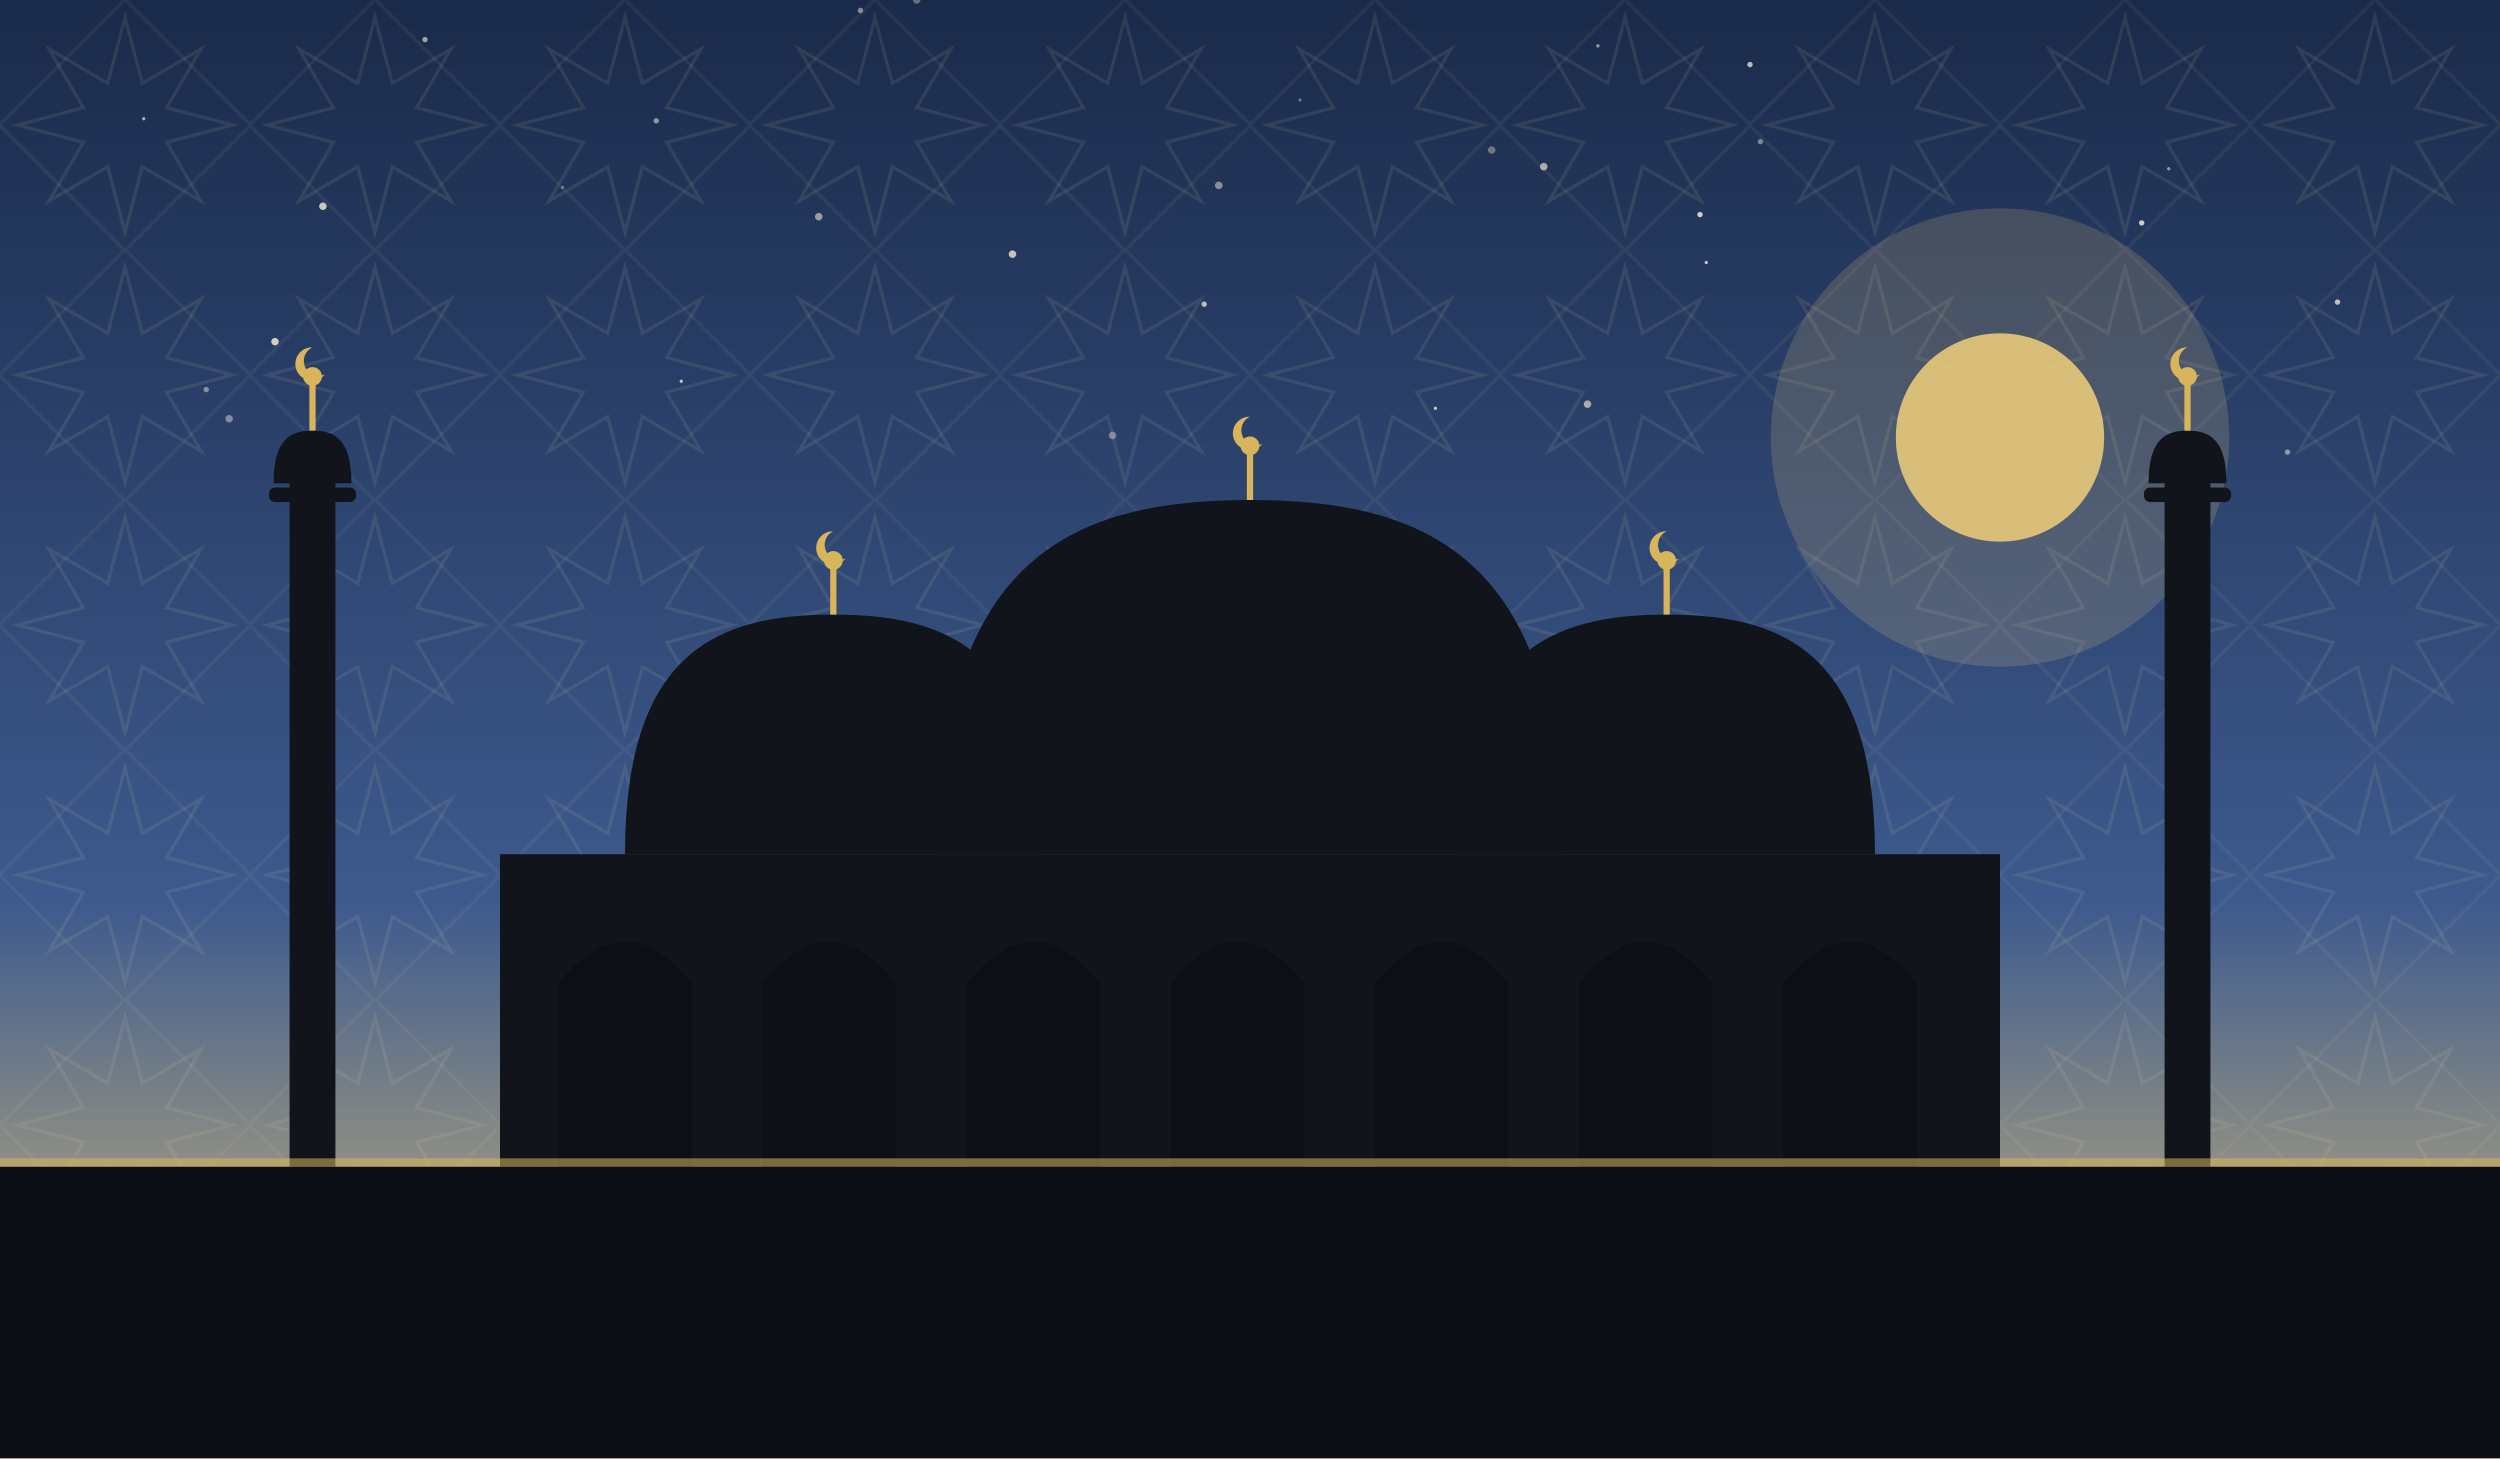
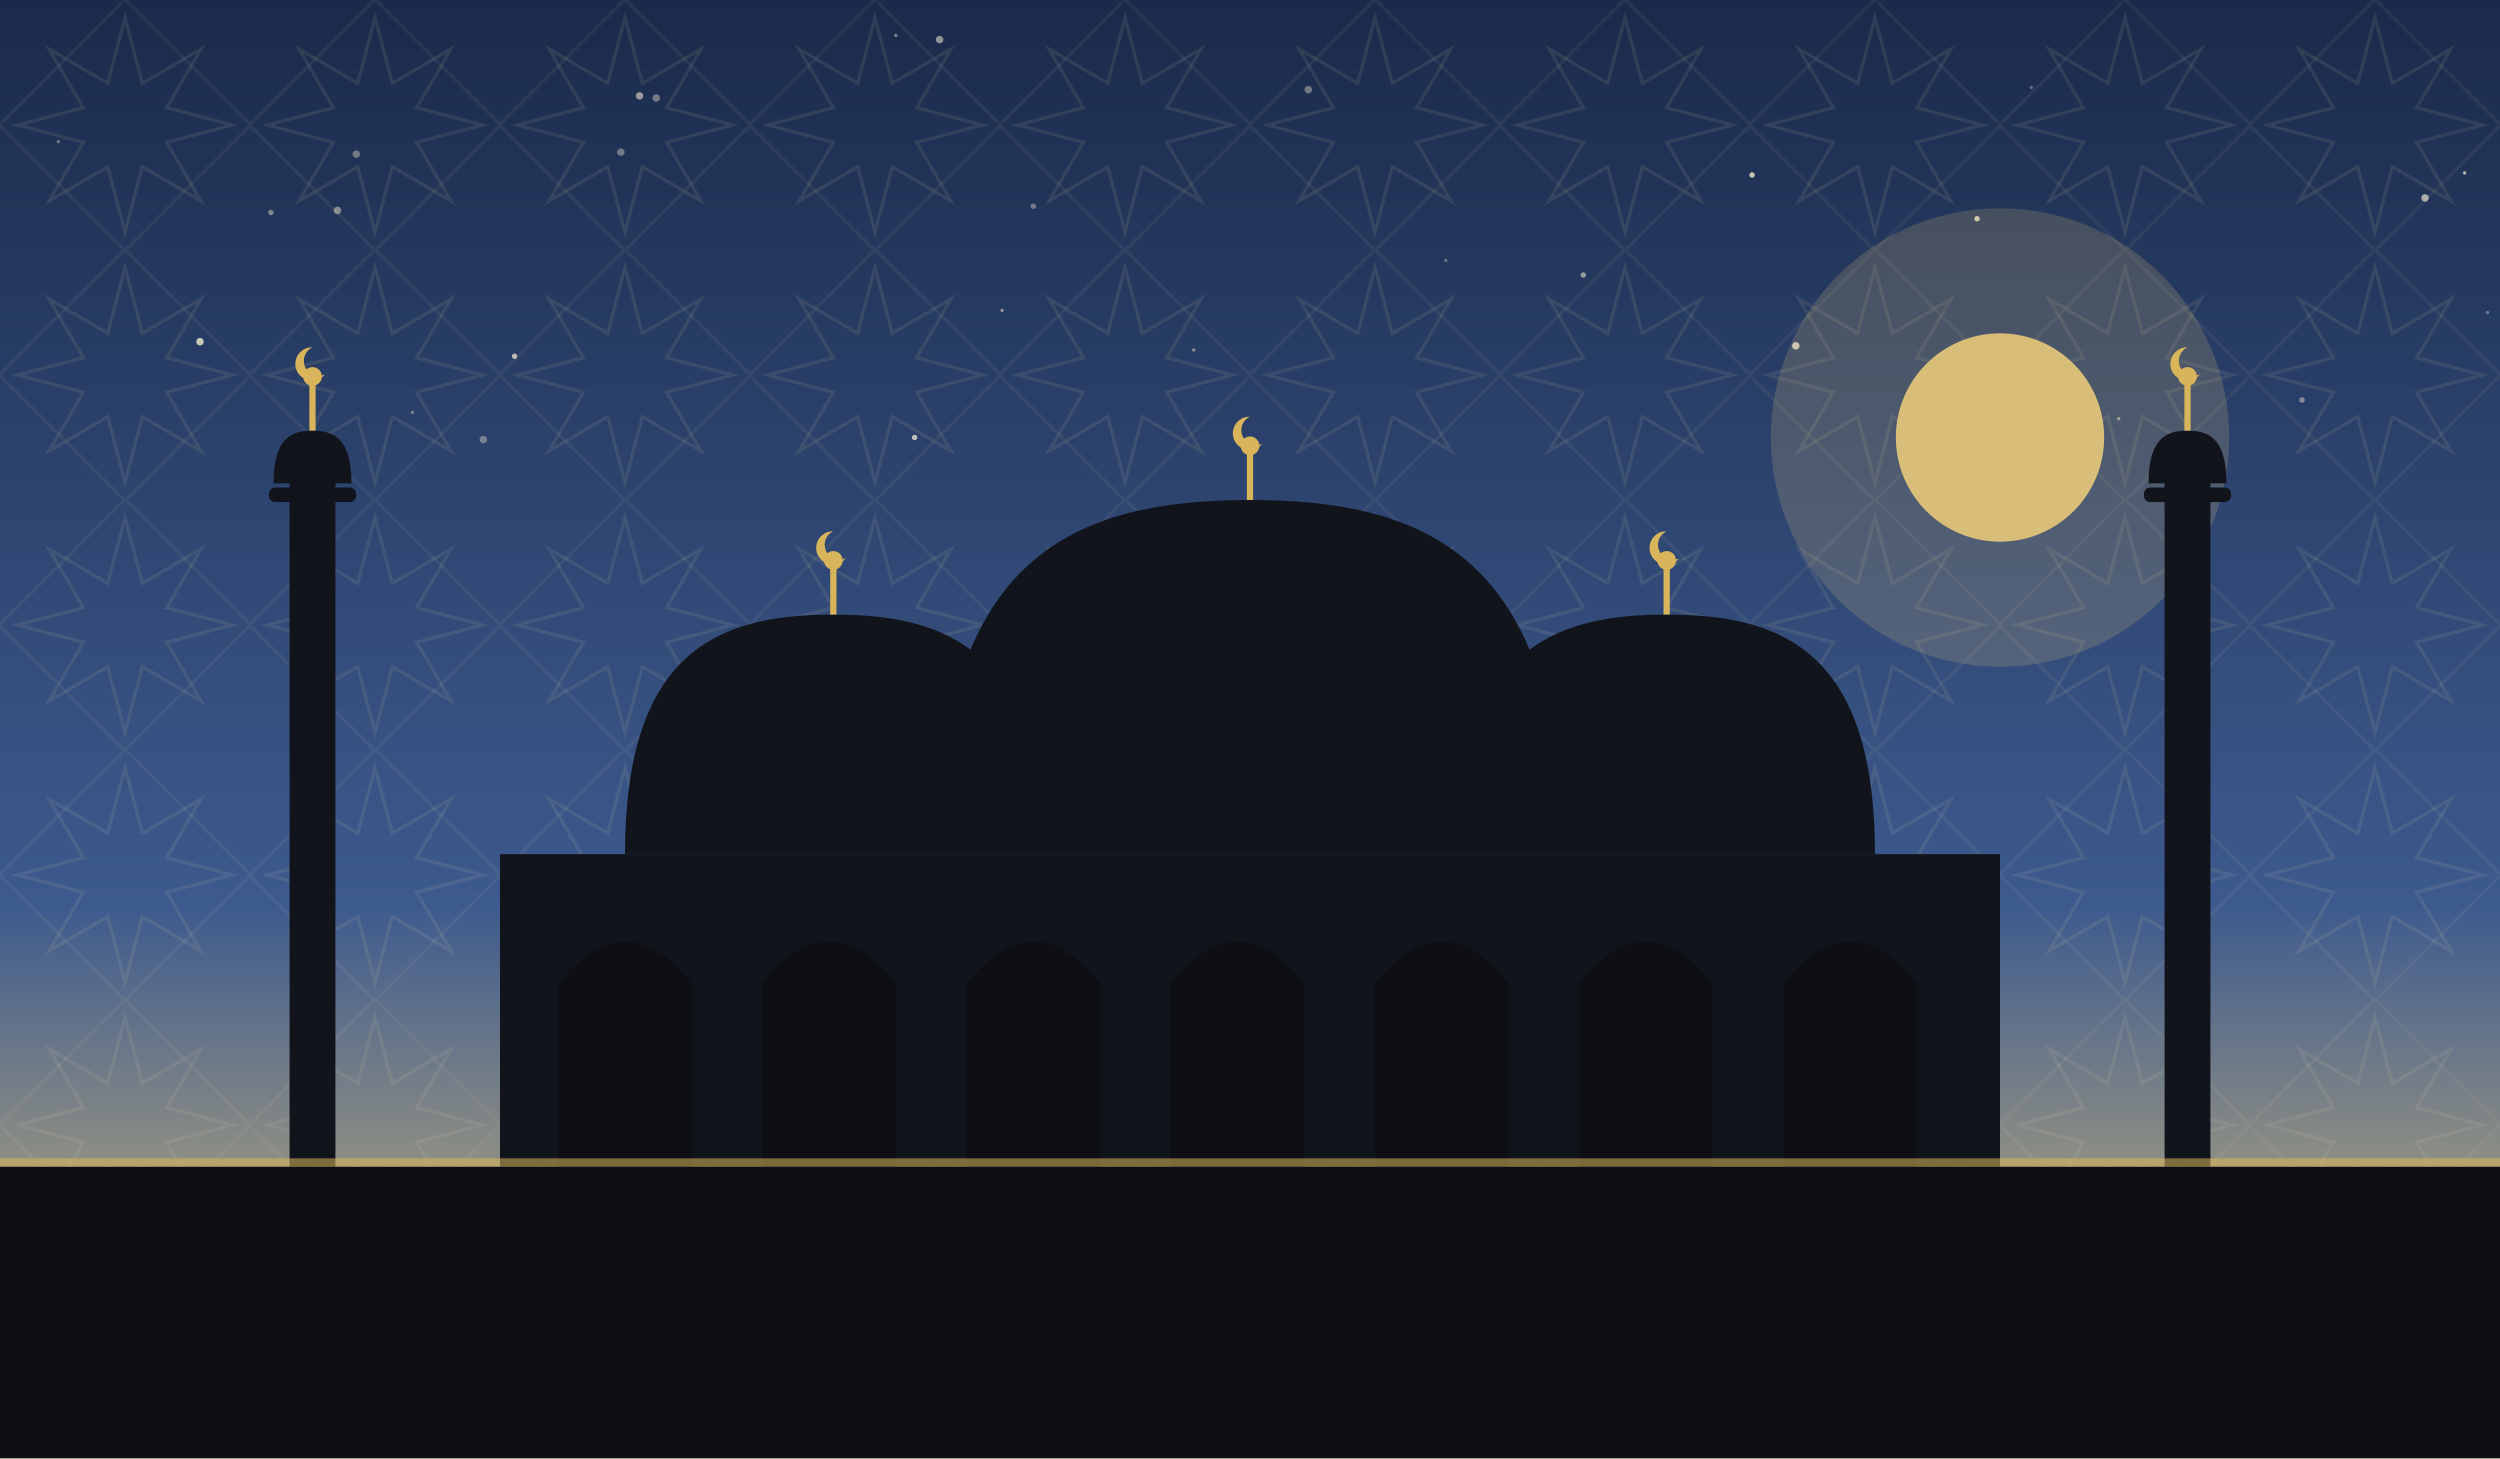
<svg xmlns="http://www.w3.org/2000/svg" viewBox="0 0 1200 700" role="img">
  <defs>
    <linearGradient id="sky" x1="0" y1="0" x2="0" y2="1">
      <stop offset="0" stop-color="#1a2a4a" />
      <stop offset="0.62" stop-color="#3d5a8e" />
      <stop offset="1" stop-color="#e8c97a" />
    </linearGradient>
    <pattern id="g1" width="120" height="120" patternUnits="userSpaceOnUse">
      <polygon points="111.6,60.0 80.0,68.3 96.5,96.5 68.3,80.0 60.0,111.6 51.7,80.0 23.5,96.5 40.0,68.3 8.4,60.0 40.0,51.7 23.5,23.5 51.7,40.0 60.0,8.4 68.3,40.0 96.5,23.5 80.0,51.7" fill="none" stroke="#e8d9a8" stroke-width="1.6" opacity="0.1" />
      <rect x="17.4" y="17.4" width="85.2" height="85.2" fill="none" stroke="#e8d9a8" stroke-width="1.6" opacity="0.07" transform="rotate(45 60.0 60.0)" />
    </pattern>
  </defs>
  <rect width="1200" height="700" fill="url(#sky)" />
  <rect width="1200" height="700" fill="url(#g1)" />
-   <circle cx="440" cy="0" r="1.8" fill="#f7ecd2" opacity="0.35" />
-   <circle cx="1098" cy="217" r="1.3" fill="#f7ecd2" opacity="0.51" />
-   <circle cx="69" cy="57" r="0.8" fill="#f7ecd2" opacity="0.68" />
-   <circle cx="689" cy="196" r="0.8" fill="#f7ecd2" opacity="0.79" />
-   <circle cx="486" cy="122" r="1.8" fill="#f7ecd2" opacity="0.77" />
-   <circle cx="204" cy="19" r="1.3" fill="#f7ecd2" opacity="0.61" />
-   <circle cx="155" cy="99" r="1.8" fill="#f7ecd2" opacity="0.80" />
-   <circle cx="315" cy="58" r="1.3" fill="#f7ecd2" opacity="0.55" />
-   <circle cx="132" cy="164" r="1.8" fill="#f7ecd2" opacity="0.83" />
-   <circle cx="110" cy="201" r="1.8" fill="#f7ecd2" opacity="0.45" />
-   <circle cx="1041" cy="81" r="0.8" fill="#f7ecd2" opacity="0.56" />
-   <circle cx="741" cy="80" r="1.8" fill="#f7ecd2" opacity="0.65" />
-   <circle cx="578" cy="146" r="1.3" fill="#f7ecd2" opacity="0.73" />
-   <circle cx="816" cy="103" r="1.3" fill="#f7ecd2" opacity="0.83" />
-   <circle cx="327" cy="183" r="0.8" fill="#f7ecd2" opacity="0.76" />
-   <circle cx="767" cy="22" r="0.8" fill="#f7ecd2" opacity="0.59" />
-   <circle cx="624" cy="48" r="0.8" fill="#f7ecd2" opacity="0.37" />
-   <circle cx="1122" cy="145" r="1.3" fill="#f7ecd2" opacity="0.75" />
-   <circle cx="413" cy="5" r="1.3" fill="#f7ecd2" opacity="0.50" />
-   <circle cx="393" cy="104" r="1.8" fill="#f7ecd2" opacity="0.57" />
-   <circle cx="270" cy="90" r="0.8" fill="#f7ecd2" opacity="0.35" />
-   <circle cx="1028" cy="107" r="1.3" fill="#f7ecd2" opacity="0.81" />
-   <circle cx="99" cy="187" r="1.3" fill="#f7ecd2" opacity="0.48" />
-   <circle cx="819" cy="126" r="0.8" fill="#f7ecd2" opacity="0.79" />
-   <circle cx="716" cy="72" r="1.8" fill="#f7ecd2" opacity="0.37" />
-   <circle cx="534" cy="209" r="1.8" fill="#f7ecd2" opacity="0.41" />
-   <circle cx="585" cy="89" r="1.8" fill="#f7ecd2" opacity="0.50" />
-   <circle cx="845" cy="68" r="1.3" fill="#f7ecd2" opacity="0.45" />
-   <circle cx="762" cy="194" r="1.8" fill="#f7ecd2" opacity="0.63" />
-   <circle cx="840" cy="31" r="1.3" fill="#f7ecd2" opacity="0.75" />
+   <circle cx="198" cy="198" r="0.8" fill="#f7ecd2" opacity="0.39" />
+   <circle cx="232" cy="211" r="1.8" fill="#f7ecd2" opacity="0.37" />
+   <circle cx="451" cy="19" r="1.8" fill="#f7ecd2" opacity="0.54" />
+   <circle cx="975" cy="42" r="0.8" fill="#f7ecd2" opacity="0.35" />
+   <circle cx="964" cy="200" r="0.8" fill="#f7ecd2" opacity="0.35" />
+   <circle cx="298" cy="73" r="1.8" fill="#f7ecd2" opacity="0.39" />
+   <circle cx="1017" cy="201" r="0.8" fill="#f7ecd2" opacity="0.52" />
+   <circle cx="841" cy="84" r="1.3" fill="#f7ecd2" opacity="0.79" />
+   <circle cx="130" cy="102" r="1.3" fill="#f7ecd2" opacity="0.45" />
+   <circle cx="1164" cy="95" r="1.8" fill="#f7ecd2" opacity="0.65" />
+   <circle cx="1183" cy="83" r="0.8" fill="#f7ecd2" opacity="0.74" />
+   <circle cx="307" cy="46" r="1.8" fill="#f7ecd2" opacity="0.57" />
+   <circle cx="96" cy="164" r="1.8" fill="#f7ecd2" opacity="0.79" />
+   <circle cx="430" cy="17" r="0.8" fill="#f7ecd2" opacity="0.45" />
+   <circle cx="949" cy="105" r="1.3" fill="#f7ecd2" opacity="0.80" />
+   <circle cx="573" cy="168" r="0.8" fill="#f7ecd2" opacity="0.49" />
+   <circle cx="862" cy="166" r="1.8" fill="#f7ecd2" opacity="0.77" />
+   <circle cx="496" cy="99" r="1.3" fill="#f7ecd2" opacity="0.39" />
+   <circle cx="315" cy="47" r="1.8" fill="#f7ecd2" opacity="0.40" />
+   <circle cx="439" cy="210" r="1.3" fill="#f7ecd2" opacity="0.75" />
+   <circle cx="28" cy="68" r="0.8" fill="#f7ecd2" opacity="0.39" />
+   <circle cx="162" cy="101" r="1.8" fill="#f7ecd2" opacity="0.47" />
+   <circle cx="481" cy="149" r="0.8" fill="#f7ecd2" opacity="0.54" />
+   <circle cx="1105" cy="192" r="1.3" fill="#f7ecd2" opacity="0.45" />
+   <circle cx="1194" cy="150" r="0.8" fill="#f7ecd2" opacity="0.35" />
+   <circle cx="628" cy="43" r="1.8" fill="#f7ecd2" opacity="0.39" />
+   <circle cx="247" cy="171" r="1.3" fill="#f7ecd2" opacity="0.72" />
+   <circle cx="171" cy="74" r="1.8" fill="#f7ecd2" opacity="0.39" />
+   <circle cx="760" cy="132" r="1.3" fill="#f7ecd2" opacity="0.55" />
+   <circle cx="694" cy="125" r="0.8" fill="#f7ecd2" opacity="0.35" />
  <circle cx="960" cy="210" r="110" fill="#e8c97a" opacity="0.18" />
  <circle cx="960" cy="210" r="50" fill="#e8c97a" opacity="0.9" />
  <rect x="240" y="410" width="720" height="150" fill="#12141c" />
  <path d="M 268 560 L 268 472 Q 300 432 332 472 L 332 560 Z" fill="#0c0e14" opacity="0.9" />
  <path d="M 366 560 L 366 472 Q 398 432 430 472 L 430 560 Z" fill="#0c0e14" opacity="0.9" />
  <path d="M 464 560 L 464 472 Q 496 432 528 472 L 528 560 Z" fill="#0c0e14" opacity="0.9" />
  <path d="M 562 560 L 562 472 Q 594 432 626 472 L 626 560 Z" fill="#0c0e14" opacity="0.9" />
  <path d="M 660 560 L 660 472 Q 692 432 724 472 L 724 560 Z" fill="#0c0e14" opacity="0.9" />
  <path d="M 758 560 L 758 472 Q 790 432 822 472 L 822 560 Z" fill="#0c0e14" opacity="0.9" />
  <path d="M 856 560 L 856 472 Q 888 432 920 472 L 920 560 Z" fill="#0c0e14" opacity="0.9" />
  <path d="M 450 410 C 450 265.5, 517.5 240, 600 240 C 682.5 240, 750 265.5, 750 410 Z" fill="#12141c" />
  <line x1="600" y1="240" x2="600" y2="218" stroke="#d8b45a" stroke-width="3" />
  <circle cx="600" cy="214" r="4.5" fill="#d8b45a" />
  <path d="M 600 200 a 8 8 0 1 0 6 13 a 6.4 6.4 0 1 1 -6 -13 Z" fill="#d8b45a" />
  <path d="M 300 410 C 300 312.25, 345.0 295, 400 295 C 455.0 295, 500 312.25, 500 410 Z" fill="#12141c" />
  <line x1="400" y1="295" x2="400" y2="273" stroke="#d8b45a" stroke-width="3" />
  <circle cx="400" cy="269" r="4.5" fill="#d8b45a" />
  <path d="M 400 255 a 8 8 0 1 0 6 13 a 6.4 6.4 0 1 1 -6 -13 Z" fill="#d8b45a" />
  <path d="M 700 410 C 700 312.25, 745.0 295, 800 295 C 855.0 295, 900 312.25, 900 410 Z" fill="#12141c" />
  <line x1="800" y1="295" x2="800" y2="273" stroke="#d8b45a" stroke-width="3" />
  <circle cx="800" cy="269" r="4.5" fill="#d8b45a" />
  <path d="M 800 255 a 8 8 0 1 0 6 13 a 6.4 6.4 0 1 1 -6 -13 Z" fill="#d8b45a" />
  <rect x="139.0" y="230" width="22" height="330" fill="#12141c" />
  <rect x="129.1" y="234" width="41.8" height="7" rx="3" fill="#12141c" />
  <path d="M 131.3 232 C 131.3 210.495, 139.715 206.7, 150 206.7 C 160.285 206.7, 168.7 210.495, 168.7 232 Z" fill="#12141c" />
  <line x1="150" y1="206.7" x2="150" y2="184.7" stroke="#d8b45a" stroke-width="3" />
  <circle cx="150" cy="180.7" r="4.5" fill="#d8b45a" />
  <path d="M 150 166.7 a 8 8 0 1 0 6 13 a 6.4 6.4 0 1 1 -6 -13 Z" fill="#d8b45a" />
  <rect x="1039.0" y="230" width="22" height="330" fill="#12141c" />
  <rect x="1029.1" y="234" width="41.8" height="7" rx="3" fill="#12141c" />
  <path d="M 1031.3 232 C 1031.3 210.495, 1039.715 206.7, 1050 206.7 C 1060.285 206.7, 1068.7 210.495, 1068.7 232 Z" fill="#12141c" />
  <line x1="1050" y1="206.7" x2="1050" y2="184.7" stroke="#d8b45a" stroke-width="3" />
  <circle cx="1050" cy="180.7" r="4.5" fill="#d8b45a" />
  <path d="M 1050 166.7 a 8 8 0 1 0 6 13 a 6.4 6.4 0 1 1 -6 -13 Z" fill="#d8b45a" />
  <rect x="0" y="560" width="1200" height="140" fill="#0c0e14" />
  <rect x="0" y="556" width="1200" height="4" fill="#d8b45a" opacity="0.55" />
</svg>
